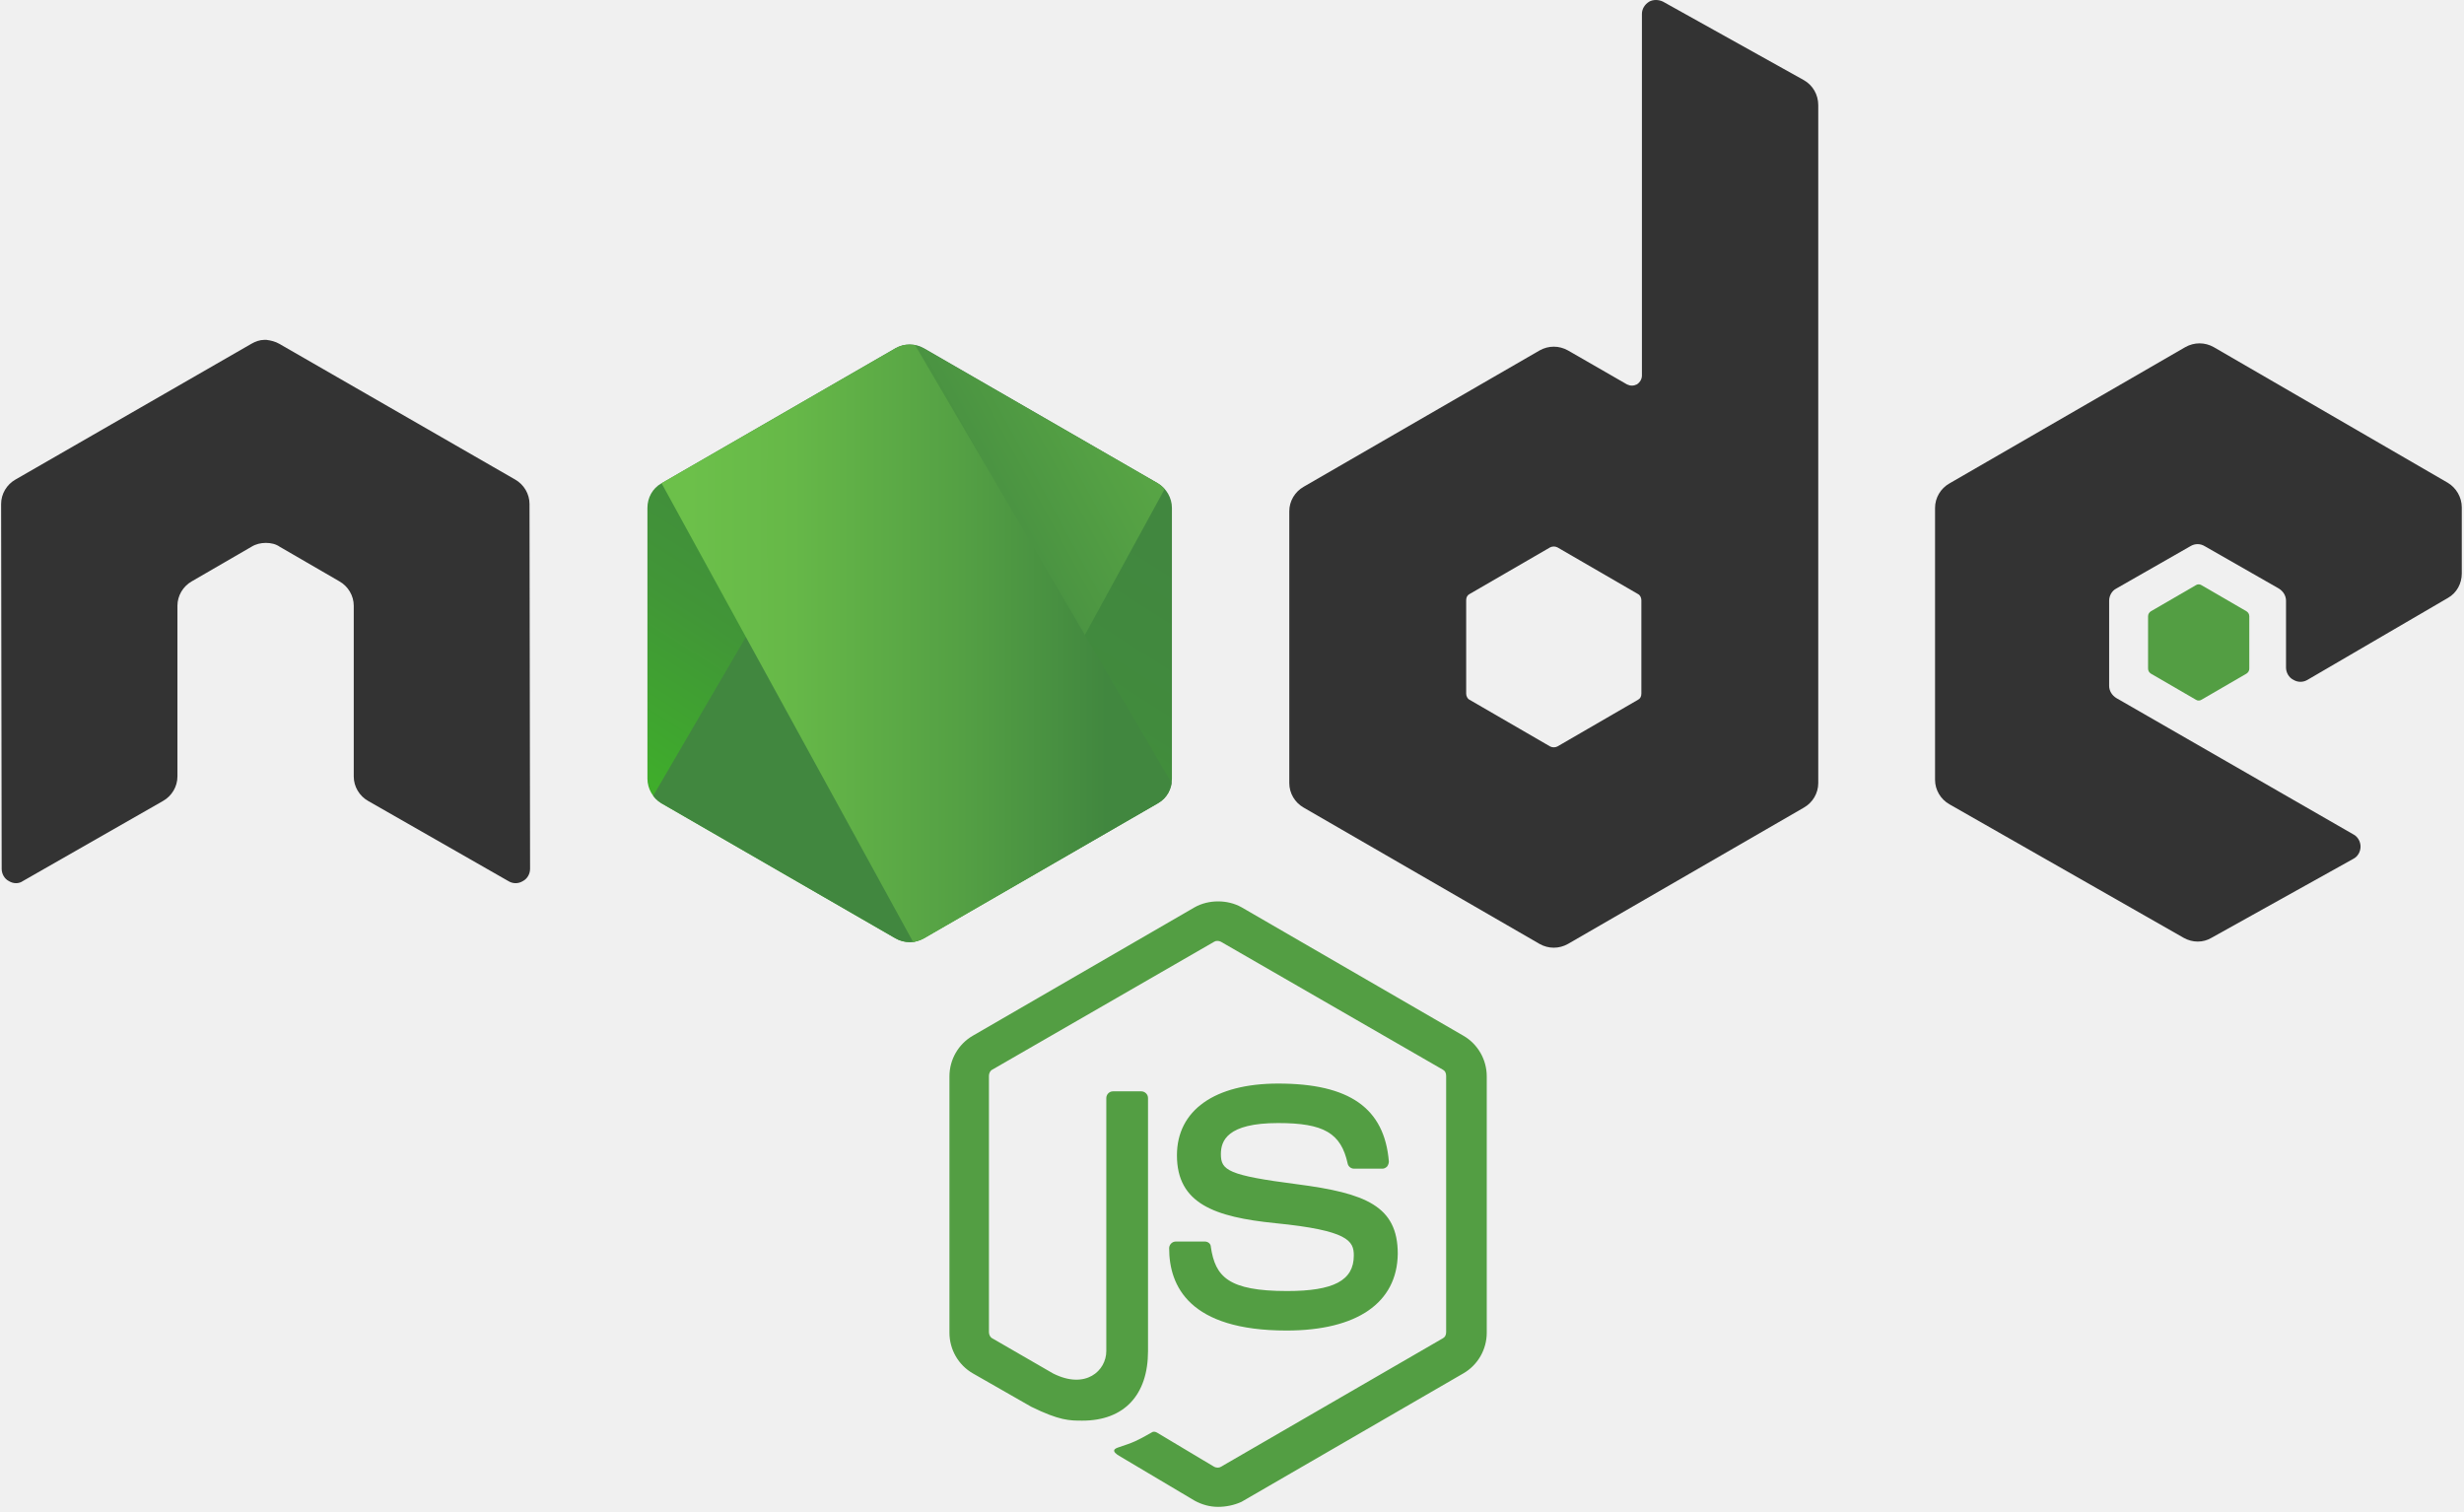
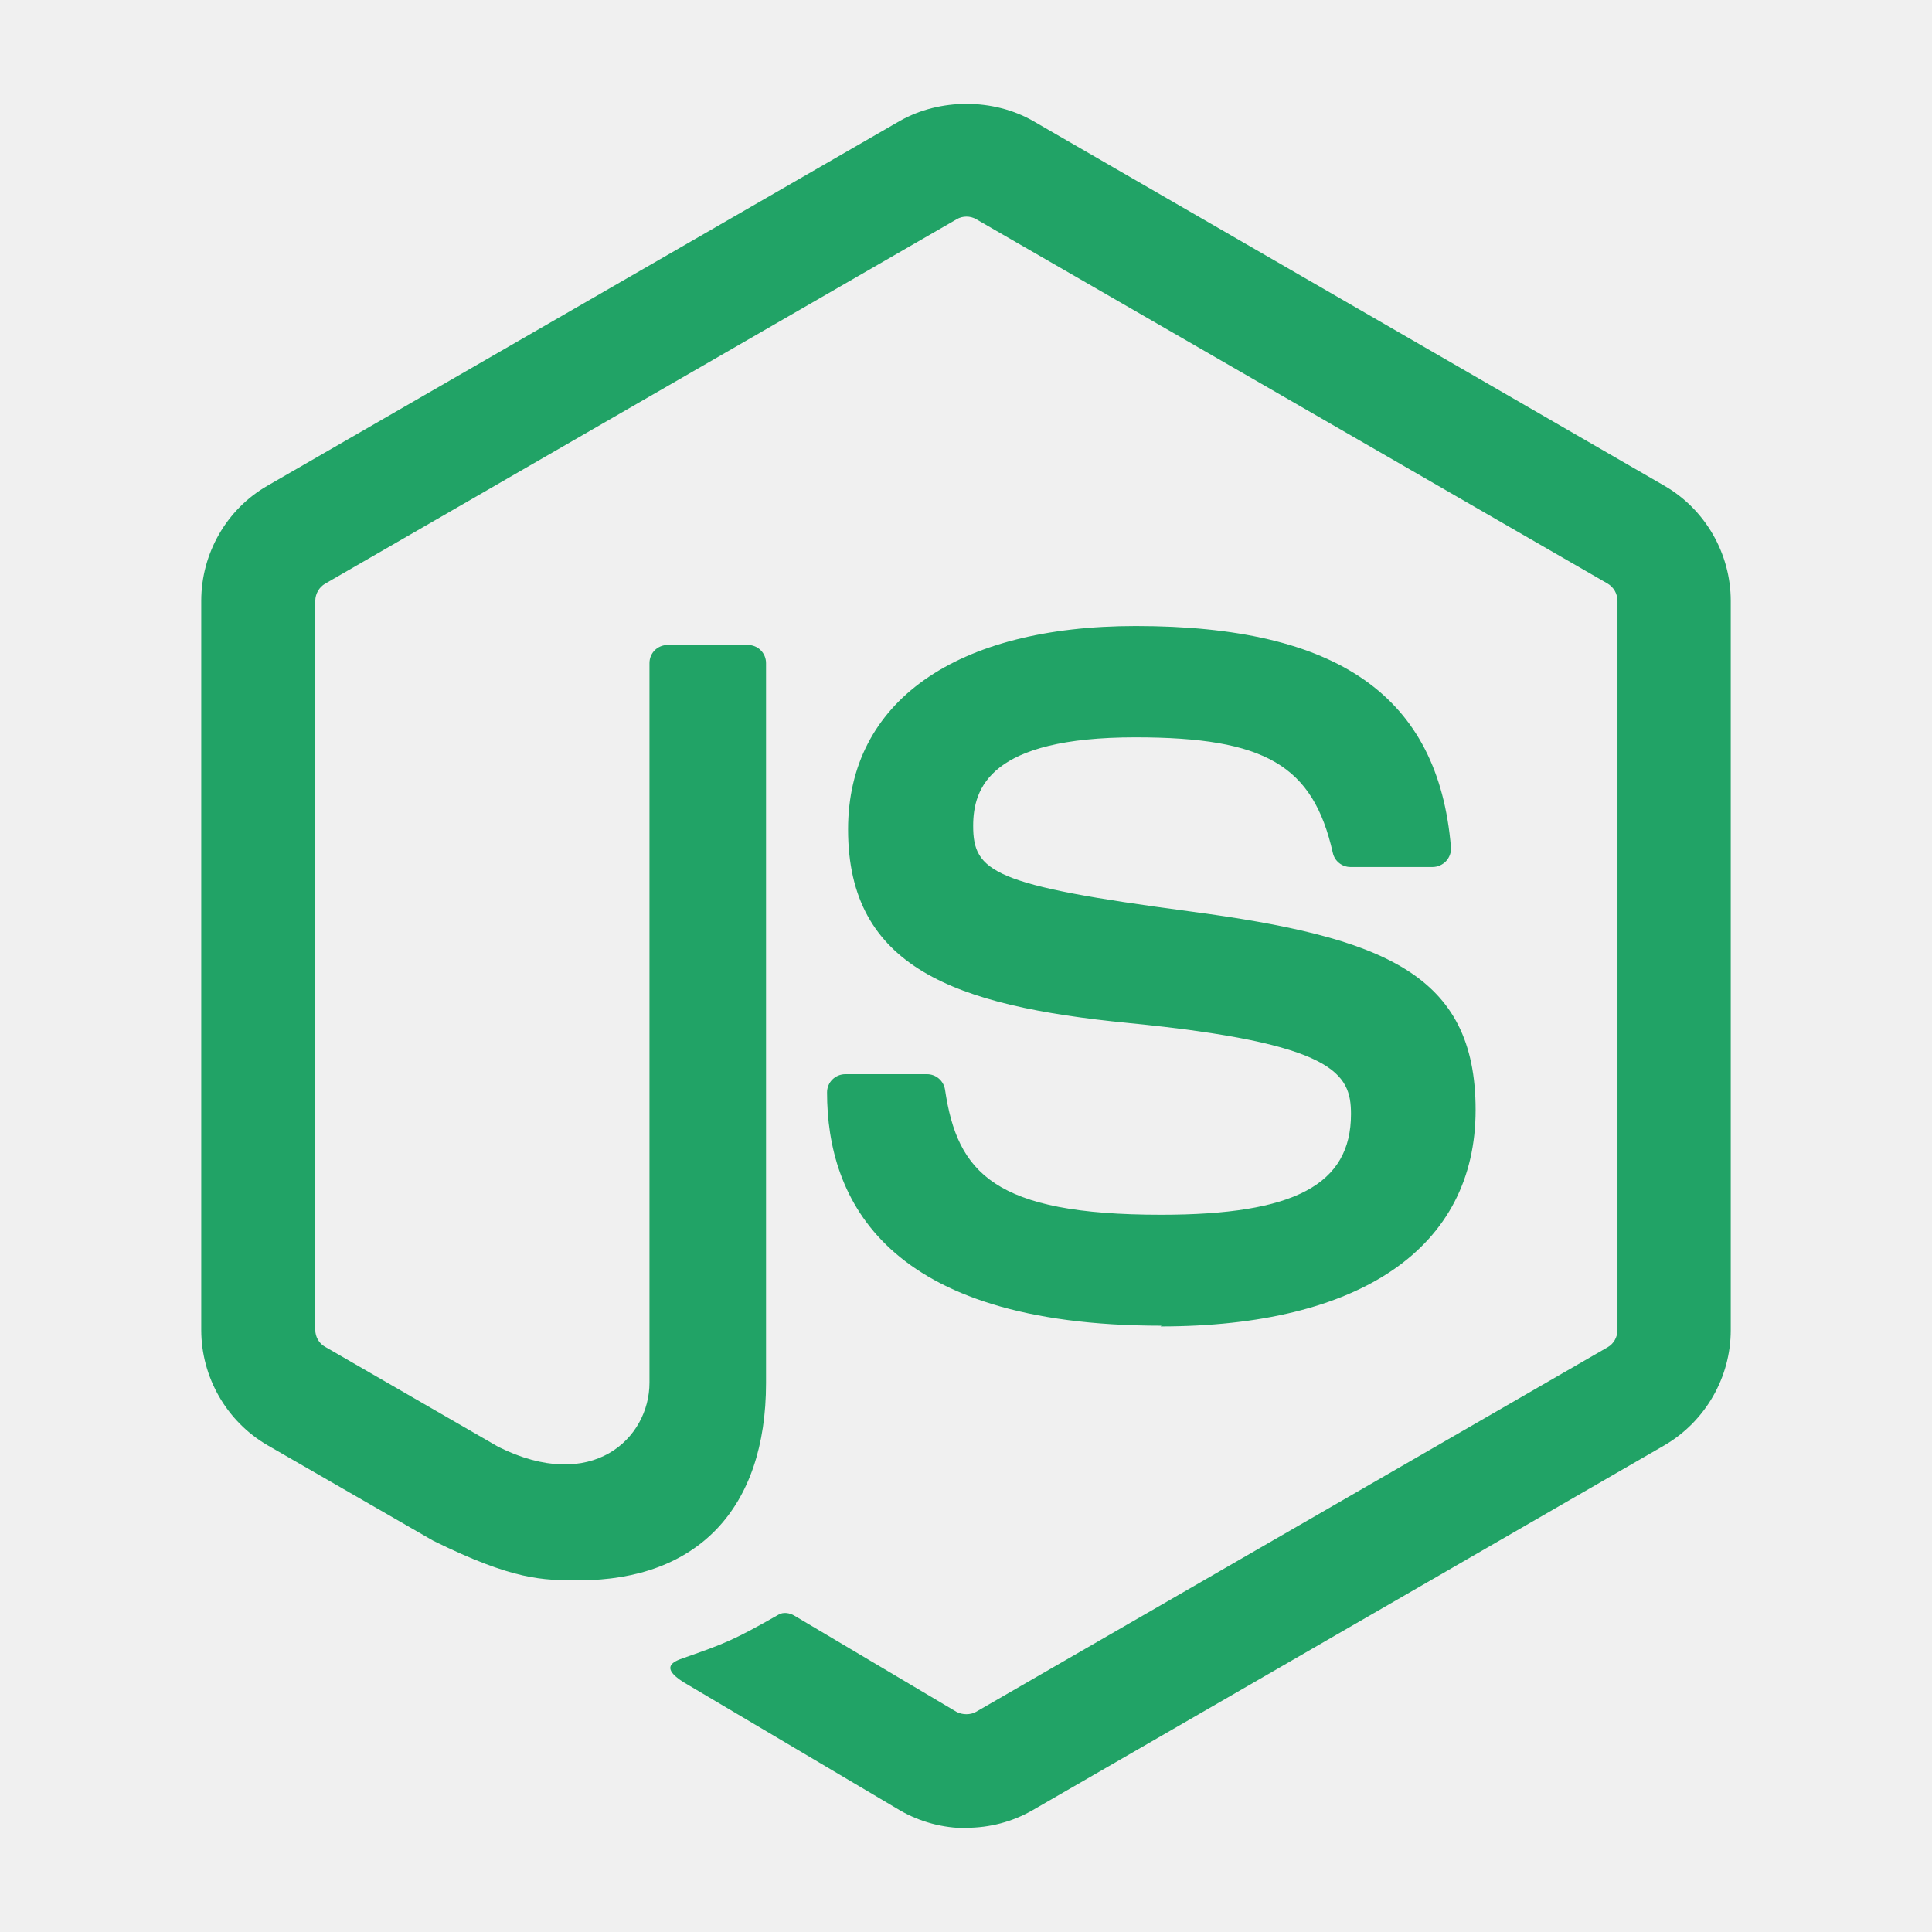
- <svg xmlns="http://www.w3.org/2000/svg" xmlns:xlink="http://www.w3.org/1999/xlink" height="314" preserveAspectRatio="xMidYMid" viewBox="0 0 512 314" width="512">
-   <defs>
-     <linearGradient id="a">
-       <stop offset="0" stop-color="#41873f" />
-       <stop offset=".329" stop-color="#418b3d" />
-       <stop offset=".635" stop-color="#419637" />
-       <stop offset=".932" stop-color="#3fa92d" />
-       <stop offset="1" stop-color="#3fae2a" />
-     </linearGradient>
-     <linearGradient id="b" x1="68.188%" x2="27.823%" xlink:href="#a" y1="17.487%" y2="89.755%" />
-     <path id="c" d="m57.903 1.849c-1.849-1.04-4.045-1.04-5.894 0l-48.657 28.085c-1.849 1.04-2.889 3.005-2.889 5.085v56.285c0 2.08 1.156 4.045 2.889 5.085l48.657 28.085c1.849 1.04 4.045 1.04 5.894 0l48.657-28.085c1.849-1.04 2.889-3.005 2.889-5.085v-56.285c0-2.08-1.156-4.045-2.889-5.085z" />
-     <linearGradient id="d" x1="43.277%" x2="159.245%" y1="55.169%" y2="-18.306%">
-       <stop offset=".138" stop-color="#41873f" />
-       <stop offset=".403" stop-color="#54a044" />
-       <stop offset=".714" stop-color="#66b848" />
-       <stop offset=".908" stop-color="#6cc04a" />
-     </linearGradient>
-     <linearGradient id="e">
-       <stop offset=".092" stop-color="#6cc04a" />
-       <stop offset=".286" stop-color="#66b848" />
-       <stop offset=".597" stop-color="#54a044" />
-       <stop offset=".862" stop-color="#41873f" />
-     </linearGradient>
-     <linearGradient id="f" x1="-4413.77%" x2="5327.93%" xlink:href="#e" y1="13.43%" y2="13.43%" />
-     <linearGradient id="g" x1="-4.389%" x2="101.499%" xlink:href="#e" y1="49.997%" y2="49.997%" />
-     <linearGradient id="h" x1="-9713.77%" x2="27.93%" xlink:href="#e" y1="36.21%" y2="36.21%" />
-     <linearGradient id="i" x1="-103.861%" x2="100.797%" xlink:href="#e" y1="50.275%" y2="50.275%" />
-     <linearGradient id="j" x1="130.613%" x2="4.393%" xlink:href="#a" y1="-211.069%" y2="201.605%" />
-     <mask id="k" fill="#fff">
-       <use fill="#fff" xlink:href="#c" />
-     </mask>
-   </defs>
-   <g fill="none">
-     <path d="m253.111 313.094c-1.734 0-3.352-.462-4.854-1.271l-15.372-9.13c-2.312-1.271-1.156-1.734-.462-1.965 3.121-1.04 3.698-1.271 6.935-3.121.347-.231.809-.116 1.156.116l11.789 7.05c.462.231 1.04.231 1.387 0l46.115-26.698c.462-.231.693-.693.693-1.271v-53.28c0-.578-.231-1.04-.693-1.271l-46.115-26.582c-.462-.231-1.04-.231-1.387 0l-46.115 26.582c-.462.231-.693.809-.693 1.271v53.28c0 .462.231 1.04.693 1.271l12.598 7.281c6.819 3.467 11.095-.578 11.095-4.623v-52.587c0-.693.578-1.387 1.387-1.387h5.894c.693 0 1.387.578 1.387 1.387v52.587c0 9.13-4.97 14.447-13.638 14.447-2.658 0-4.739 0-10.633-2.889l-12.135-6.935c-3.005-1.734-4.854-4.97-4.854-8.437v-53.28c0-3.467 1.849-6.703 4.854-8.437l46.115-26.698c2.889-1.618 6.819-1.618 9.708 0l46.115 26.698c3.005 1.734 4.854 4.97 4.854 8.437v53.28c0 3.467-1.849 6.703-4.854 8.437l-46.115 26.698c-1.502.693-3.236 1.04-4.854 1.04zm14.216-36.637c-20.226 0-24.386-9.246-24.386-17.105 0-.693.578-1.387 1.387-1.387h6.01c.693 0 1.271.462 1.271 1.156.925 6.126 3.583 9.13 15.834 9.13 9.708 0 13.869-2.196 13.869-7.397 0-3.005-1.156-5.201-16.296-6.703-12.598-1.271-20.457-4.045-20.457-14.1 0-9.362 7.859-14.909 21.035-14.909 14.794 0 22.075 5.085 23 16.181 0 .347-.116.693-.347 1.04-.231.231-.578.462-.925.462h-6.01c-.578 0-1.156-.462-1.271-1.04-1.387-6.357-4.97-8.437-14.447-8.437-10.633 0-11.904 3.698-11.904 6.472 0 3.352 1.502 4.392 15.834 6.241 14.216 1.849 20.919 4.507 20.919 14.447-.116 10.171-8.437 15.949-23.115 15.949z" fill="#539e43" />
-     <path d="m110.028 104.712c0-2.08-1.156-4.045-3.005-5.085l-49.004-28.2c-.809-.462-1.734-.693-2.658-.809h-.462c-.925 0-1.849.347-2.658.809l-49.004 28.2c-1.849 1.04-3.005 3.005-3.005 5.085l.116 75.818c0 1.04.578 2.08 1.502 2.543.925.578 2.08.578 2.889 0l29.125-16.643c1.849-1.04 3.005-3.005 3.005-5.085v-35.482c0-2.08 1.156-4.045 3.005-5.085l12.367-7.166c.925-.578 1.965-.809 3.005-.809s2.08.231 2.889.809l12.367 7.166c1.849 1.04 3.005 3.005 3.005 5.085v35.482c0 2.08 1.156 4.045 3.005 5.085l29.125 16.643c.925.578 2.08.578 3.005 0 .925-.462 1.502-1.502 1.502-2.543z" fill="#333" />
-     <path d="m345.571.347c-.925-.462-2.08-.462-2.889 0-.925.578-1.502 1.502-1.502 2.543v75.124c0 .693-.347 1.387-1.04 1.849-.693.347-1.387.347-2.08 0l-12.251-7.05c-1.849-1.04-4.045-1.04-5.894 0l-49.004 28.316c-1.849 1.04-3.005 3.005-3.005 5.085v56.516c0 2.08 1.156 4.045 3.005 5.085l49.004 28.316c1.849 1.04 4.045 1.04 5.894 0l49.004-28.316c1.849-1.04 3.005-3.005 3.005-5.085v-140.887c0-2.196-1.156-4.161-3.005-5.201zm-4.507 143.776c0 .578-.231 1.04-.693 1.271l-16.758 9.708c-.462.231-1.04.231-1.502 0l-16.758-9.708c-.462-.231-.693-.809-.693-1.271v-19.417c0-.578.231-1.04.693-1.271l16.758-9.708c.462-.231 1.04-.231 1.502 0l16.758 9.708c.462.231.693.809.693 1.271z" fill="#333" />
-     <g transform="translate(401.0474 70.50113)">
-       <path d="m107.601 53.743c1.849-1.04 2.889-3.005 2.889-5.085v-13.753c0-2.08-1.156-4.045-2.889-5.085l-48.657-28.2c-1.849-1.04-4.045-1.04-5.894 0l-49.004 28.316c-1.849 1.04-3.005 3.005-3.005 5.085v56.516c0 2.08 1.156 4.045 3.005 5.085l48.657 27.738c1.849 1.04 4.045 1.04 5.779 0l29.472-16.412c.925-.462 1.502-1.502 1.502-2.543 0-1.04-.578-2.08-1.502-2.543l-49.235-28.316c-.925-.578-1.502-1.502-1.502-2.543v-17.683c0-1.04.578-2.08 1.502-2.543l15.372-8.784c.925-.578 2.08-.578 3.005 0l15.372 8.784c.925.578 1.502 1.502 1.502 2.543v13.869c0 1.04.578 2.08 1.502 2.543.925.578 2.08.578 3.005 0z" fill="#333" />
-       <path d="m55.245 51.084c.347-.231.809-.231 1.156 0l9.362 5.432c.347.231.578.578.578 1.04v10.864c0 .462-.231.809-.578 1.04l-9.362 5.432c-.347.231-.809.231-1.156 0l-9.362-5.432c-.347-.231-.578-.578-.578-1.04v-10.864c0-.462.231-.809.578-1.04z" fill="#539e43" />
-     </g>
-     <g transform="translate(134.0677 70.50113)">
-       <use fill="url(#b)" xlink:href="#c" />
-       <g mask="url(#k)">
-         <path d="m51.893 1.849-48.773 28.085c-1.849 1.04-3.121 3.005-3.121 5.085v56.285c0 1.387.578 2.658 1.502 3.698l54.783-93.847c-1.387-.231-3.005-.116-4.392.693z" />
-         <path d="m56.632 125.053c.462-.116.925-.347 1.387-.578l48.773-28.085c1.849-1.04 3.005-3.005 3.005-5.085v-56.285c0-1.502-.693-3.005-1.734-4.045z" />
-         <path d="m106.676 29.934-48.888-28.085c-.462-.231-1.04-.462-1.502-.578l-54.783 93.847c.462.578 1.04 1.04 1.618 1.387l48.888 28.085c1.387.809 3.005 1.04 4.507.578l51.431-94.079c-.347-.462-.809-.809-1.271-1.156z" fill="url(#d)" />
-       </g>
-       <g mask="url(#k)">
-         <g transform="translate(0 -9.24605)">
-           <path d="m109.797 100.551v-56.285c0-2.08-1.271-4.045-3.121-5.085l-48.888-28.085c-.578-.347-1.156-.578-1.849-.693l53.512 91.42c.231-.347.347-.809.347-1.271z" fill="none" />
-           <path d="m3.121 39.18c-1.849 1.04-3.121 3.005-3.121 5.085v56.285c0 2.08 1.387 4.045 3.121 5.085l48.888 28.085c1.156.693 2.427.925 3.814.693l-52.356-95.35z" fill="none" />
-           <g fill-rule="evenodd">
-             <path d="m50.391.809-.693.347h.925z" fill="url(#f)" />
-             <path d="m106.792 105.636c1.387-.809 2.427-2.196 2.889-3.698l-53.627-91.536c-1.387-.231-2.889-.116-4.161.693l-48.542 27.969 52.356 95.465c.693-.116 1.502-.347 2.196-.693z" fill="url(#g)" />
-             <path d="m111.299 104.712-.347-.578v.809z" fill="url(#h)" />
-             <path d="m106.792 105.636-48.773 28.085c-.693.347-1.387.578-2.196.693l.925 1.734 54.089-31.321v-.693l-1.387-2.312c-.231 1.618-1.271 3.005-2.658 3.814z" fill="url(#i)" />
-             <path d="m106.792 105.636-48.773 28.085c-.693.347-1.387.578-2.196.693l.925 1.734 54.089-31.321v-.693l-1.387-2.312c-.231 1.618-1.271 3.005-2.658 3.814z" fill="url(#j)" />
-           </g>
-         </g>
-       </g>
-     </g>
-   </g>
+ <svg xmlns="http://www.w3.org/2000/svg" viewBox="0 0 48 48" width="48px" height="48px" baseProfile="basic">
+   <path fill="#21a366" d="M24.007,45.419c-0.574,0-1.143-0.15-1.646-0.44l-5.24-3.103c-0.783-0.438-0.401-0.593-0.143-0.682 c1.044-0.365,1.255-0.448,2.369-1.081c0.117-0.067,0.27-0.043,0.39,0.028l4.026,2.389c0.145,0.079,0.352,0.079,0.486,0l15.697-9.061 c0.145-0.083,0.24-0.251,0.24-0.424V14.932c0-0.181-0.094-0.342-0.243-0.432L24.253,5.446c-0.145-0.086-0.338-0.086-0.483,0 L8.082,14.499c-0.152,0.086-0.249,0.255-0.249,0.428v18.114c0,0.173,0.094,0.338,0.244,0.42l4.299,2.483 c2.334,1.167,3.76-0.208,3.76-1.591V16.476c0-0.255,0.2-0.452,0.456-0.452h1.988c0.248,0,0.452,0.196,0.452,0.452v17.886 c0,3.112-1.697,4.9-4.648,4.9c-0.908,0-1.623,0-3.619-0.982l-4.118-2.373C5.629,35.317,5,34.216,5,33.042V14.928 c0-1.179,0.629-2.279,1.646-2.861L22.36,3.002c0.994-0.562,2.314-0.562,3.301,0l15.694,9.069C42.367,12.656,43,13.753,43,14.932 v18.114c0,1.175-0.633,2.271-1.646,2.861L25.66,44.971c-0.503,0.291-1.073,0.44-1.654,0.44" />
+   <path fill="#21a366" d="M28.856,32.937c-6.868,0-8.308-3.153-8.308-5.797c0-0.251,0.203-0.452,0.455-0.452h2.028 c0.224,0,0.413,0.163,0.448,0.384c0.306,2.066,1.218,3.108,5.371,3.108c3.308,0,4.715-0.747,4.715-2.502 c0-1.01-0.401-1.76-5.54-2.263c-4.299-0.424-6.955-1.371-6.955-4.809c0-3.167,2.672-5.053,7.147-5.053 c5.026,0,7.517,1.745,7.831,5.493c0.012,0.13-0.035,0.255-0.122,0.35c-0.086,0.09-0.208,0.145-0.334,0.145h-2.039 c-0.212,0-0.397-0.149-0.44-0.354c-0.491-2.173-1.678-2.868-4.904-2.868c-3.611,0-4.031,1.257-4.031,2.2 c0,1.143,0.495,1.477,5.367,2.122c4.825,0.64,7.116,1.544,7.116,4.935c0,3.418-2.853,5.379-7.827,5.379" />
</svg>
